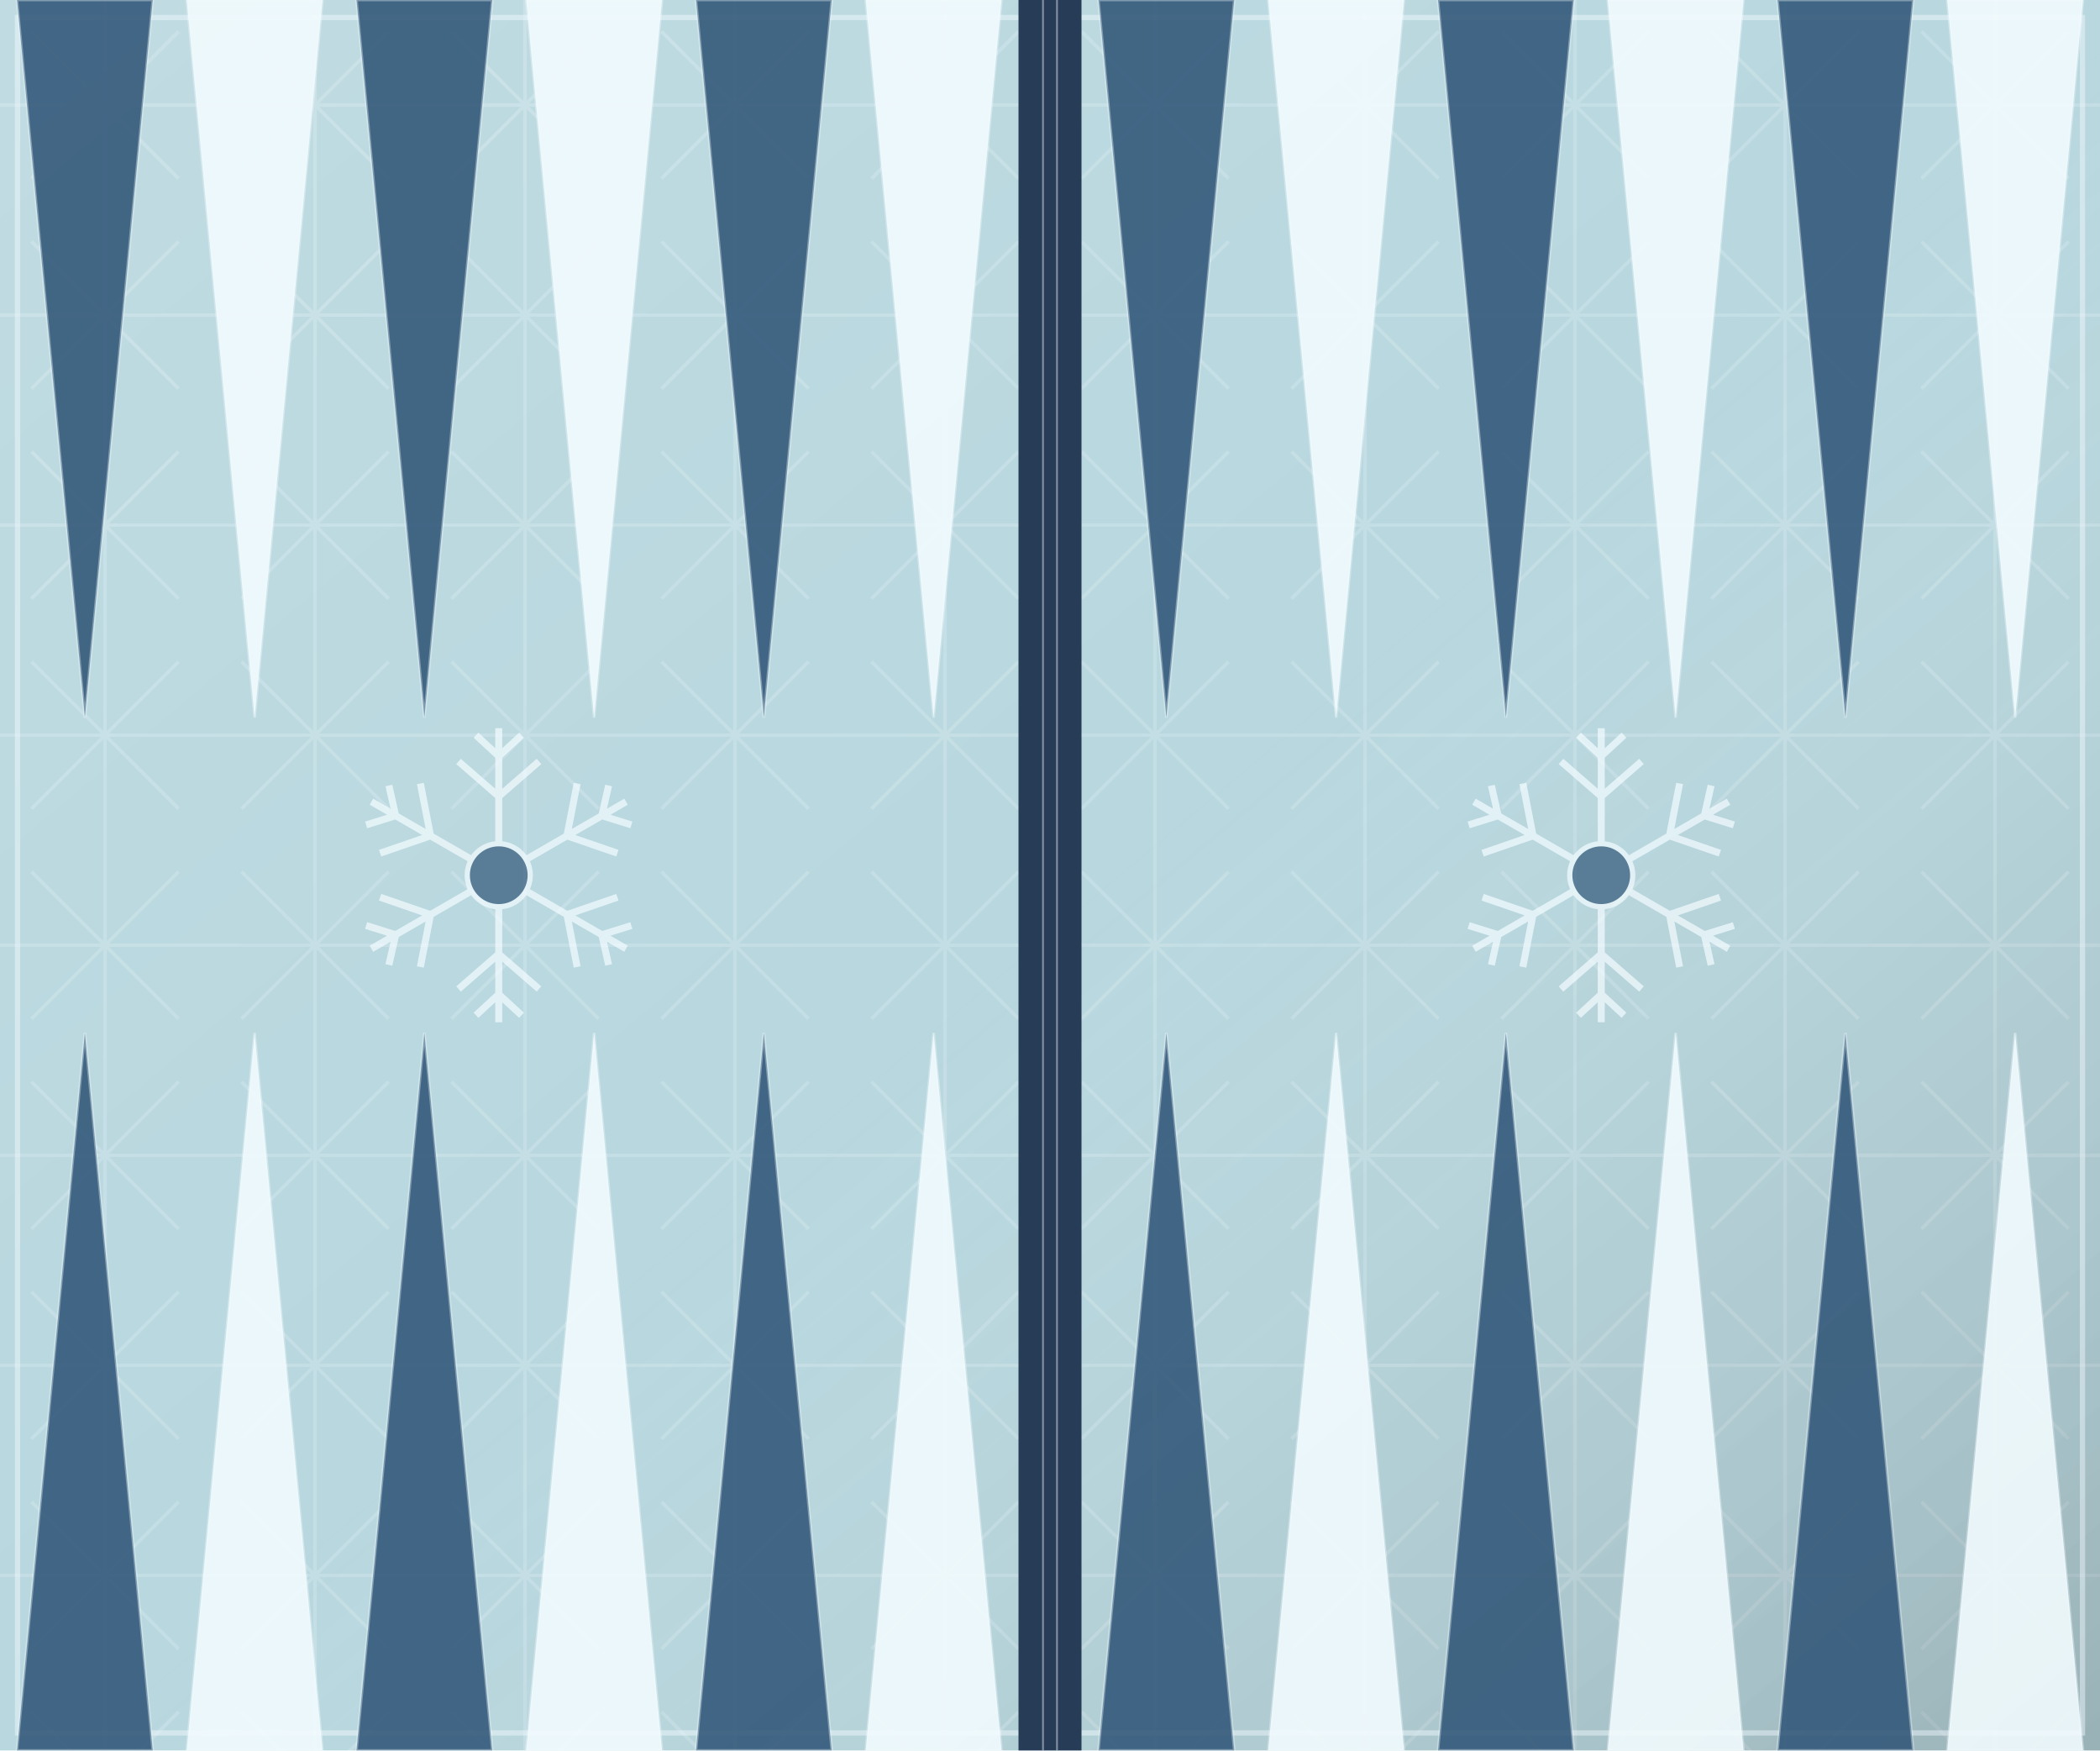
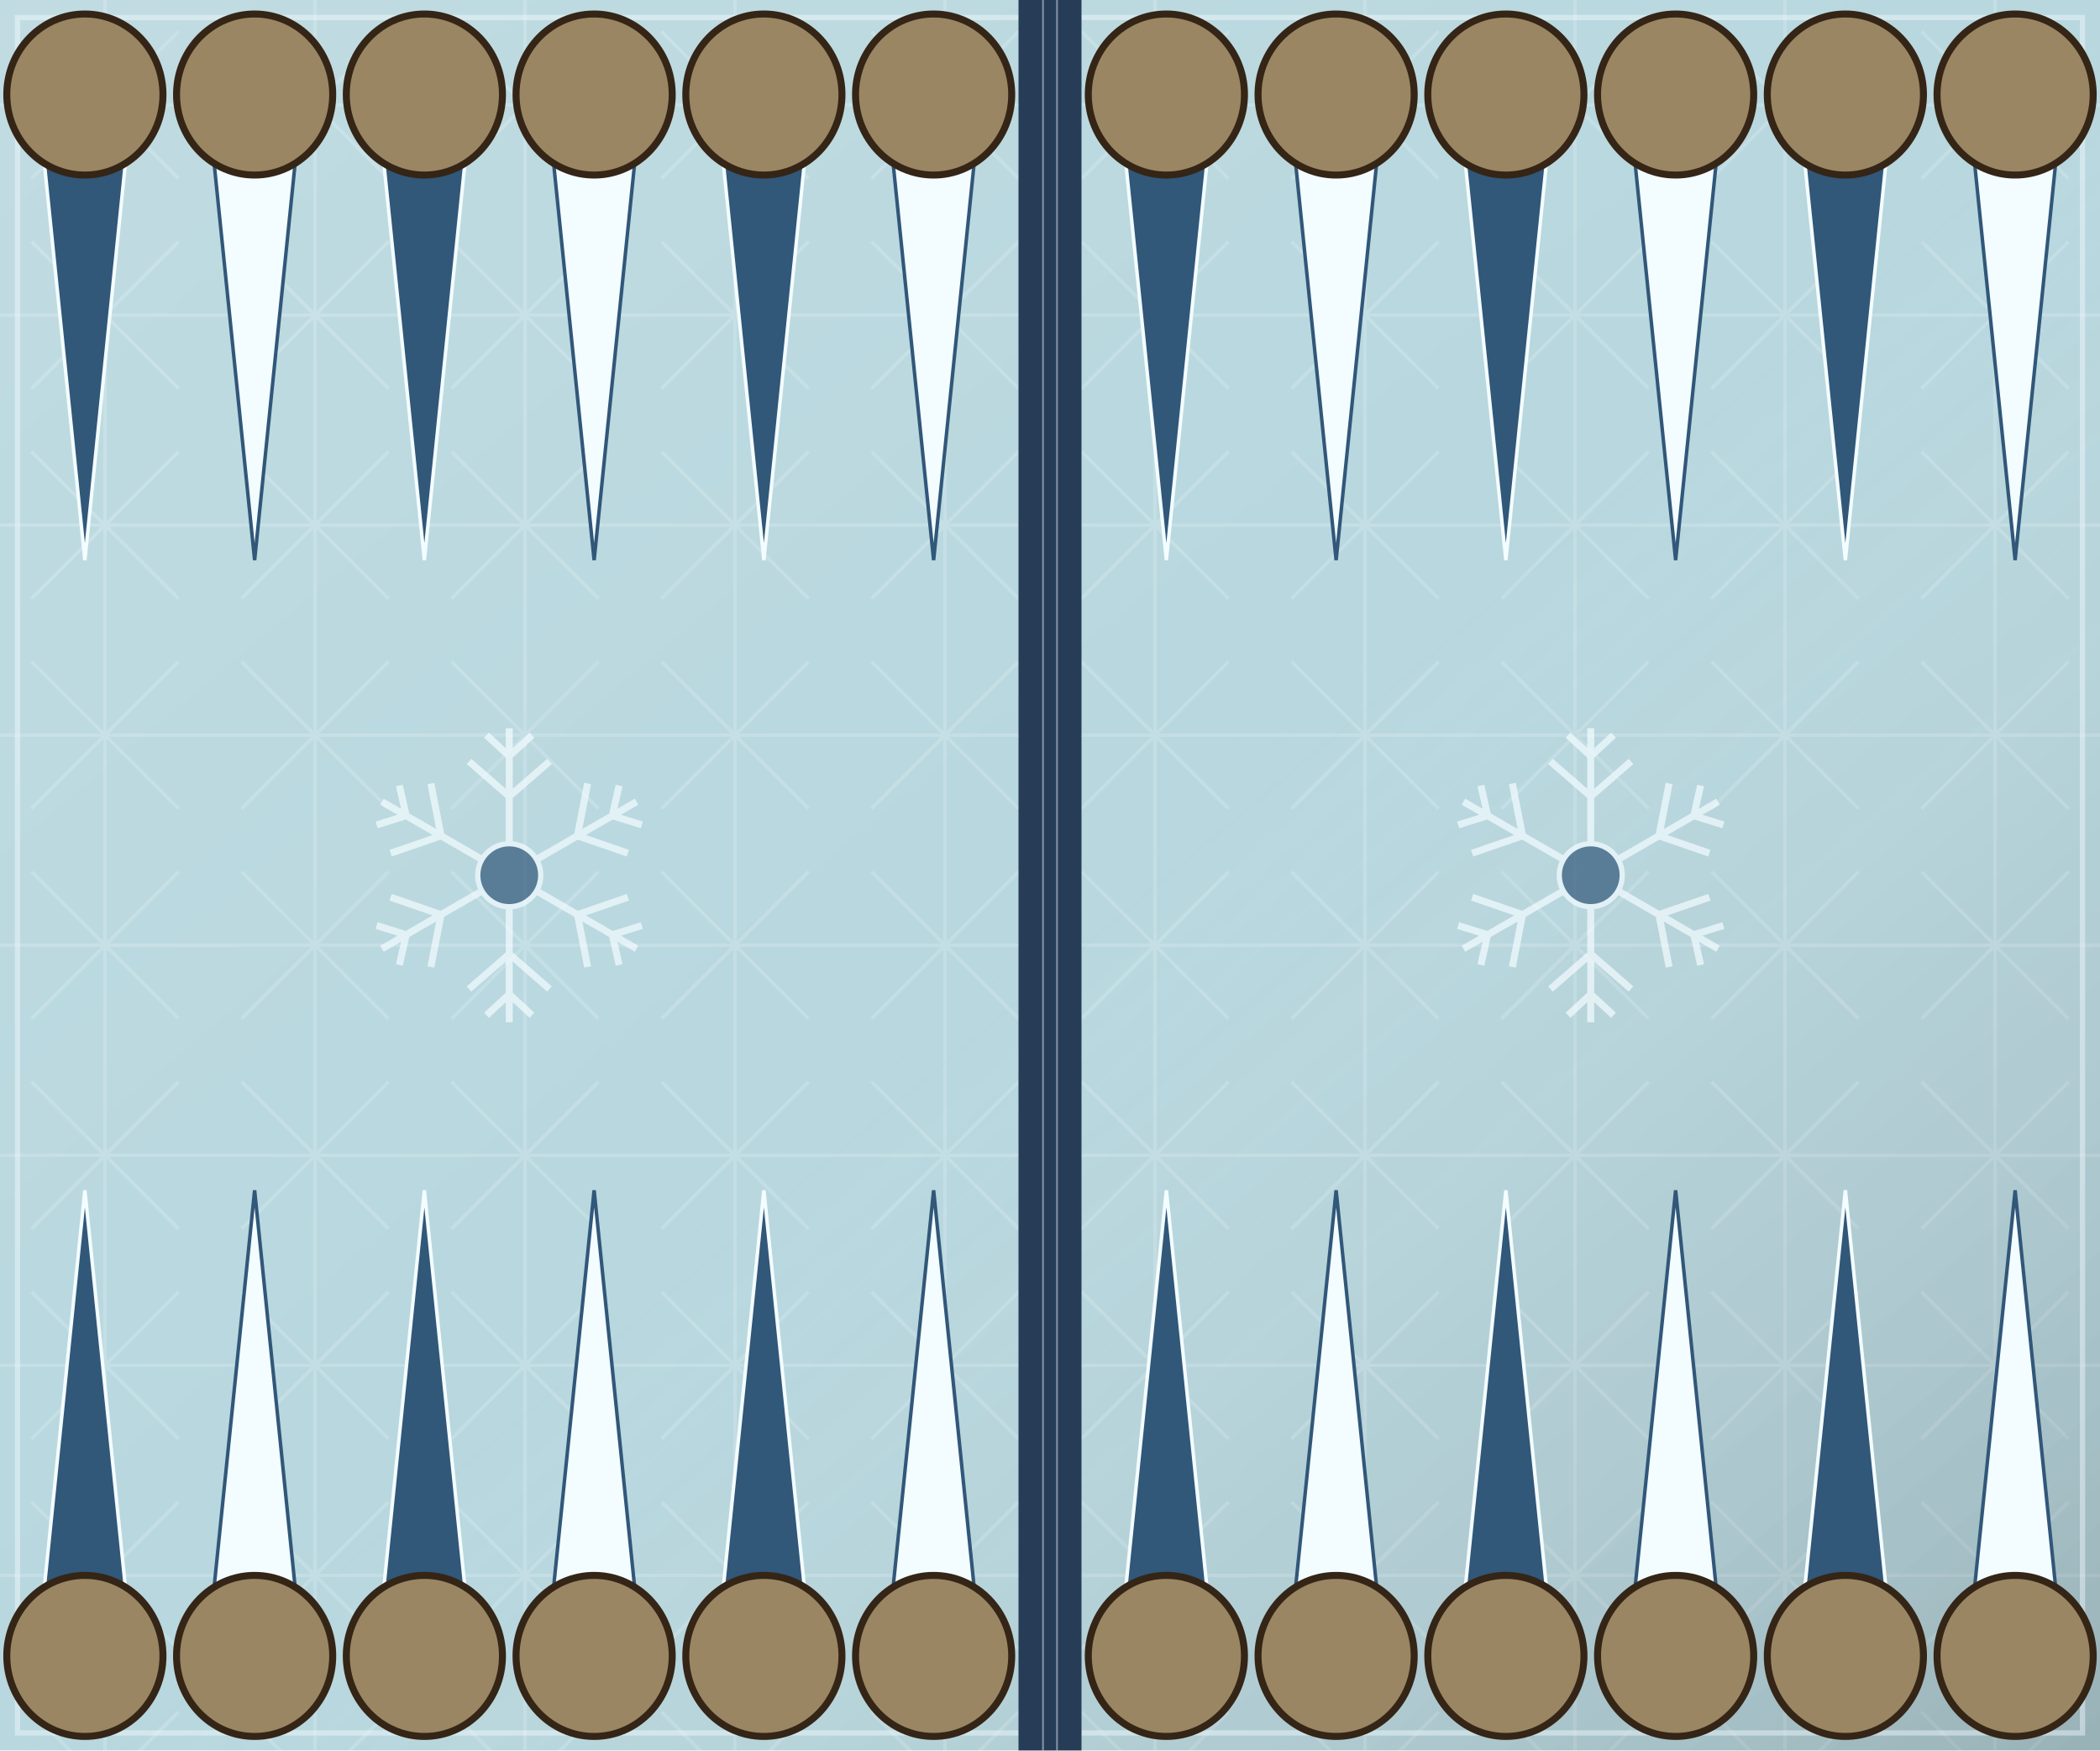
<svg xmlns="http://www.w3.org/2000/svg" viewBox="0 0 1200 1000" preserveAspectRatio="none">
  <defs>
    <pattern id="texture" width="120" height="120" patternUnits="userSpaceOnUse">
      <path d="M0 60H120M60 0V120M18 18L102 102M18 102L102 18" stroke="#f3fcff" opacity=".2" stroke-width="2" />
    </pattern>
    <linearGradient id="sheen" x2="1" y2="1">
      <stop stop-color="#fff" stop-opacity=".12" />
      <stop offset=".5" stop-color="#fff" stop-opacity="0" />
      <stop offset="1" stop-color="#000" stop-opacity=".18" />
    </linearGradient>
  </defs>
  <rect width="1200" height="1000" fill="#b8d7de" />
  <rect width="1200" height="1000" fill="url(#texture)" />
  <rect width="1200" height="1000" fill="url(#sheen)" />
  <path d="M10 10H1190V990H10Z" fill="none" stroke="#f3fcff" stroke-opacity=".45" stroke-width="3" />
-   <g transform="translate(285 500)" opacity=".7">
+   <g transform="translate(291 500)" opacity=".7">
    <g transform="rotate(0)">
      <path d="M0 0V-84M0-45L-23-65M0-45L23-65M0-68L-13-80M0-68L13-80" fill="none" stroke="#f3fcff" stroke-width="4" />
    </g>
    <g transform="rotate(60)">
      <path d="M0 0V-84M0-45L-23-65M0-45L23-65M0-68L-13-80M0-68L13-80" fill="none" stroke="#f3fcff" stroke-width="4" />
    </g>
    <g transform="rotate(120)">
      <path d="M0 0V-84M0-45L-23-65M0-45L23-65M0-68L-13-80M0-68L13-80" fill="none" stroke="#f3fcff" stroke-width="4" />
    </g>
    <g transform="rotate(180)">
      <path d="M0 0V-84M0-45L-23-65M0-45L23-65M0-68L-13-80M0-68L13-80" fill="none" stroke="#f3fcff" stroke-width="4" />
    </g>
    <g transform="rotate(240)">
      <path d="M0 0V-84M0-45L-23-65M0-45L23-65M0-68L-13-80M0-68L13-80" fill="none" stroke="#f3fcff" stroke-width="4" />
    </g>
    <g transform="rotate(300)">
      <path d="M0 0V-84M0-45L-23-65M0-45L23-65M0-68L-13-80M0-68L13-80" fill="none" stroke="#f3fcff" stroke-width="4" />
    </g>
    <circle r="18" fill="#315779" stroke="#f3fcff" stroke-width="3" />
  </g>
-   <g transform="translate(915 500)" opacity=".7">
+   <g transform="translate(909 500)" opacity=".7">
    <g transform="rotate(0)">
      <path d="M0 0V-84M0-45L-23-65M0-45L23-65M0-68L-13-80M0-68L13-80" fill="none" stroke="#f3fcff" stroke-width="4" />
    </g>
    <g transform="rotate(60)">
      <path d="M0 0V-84M0-45L-23-65M0-45L23-65M0-68L-13-80M0-68L13-80" fill="none" stroke="#f3fcff" stroke-width="4" />
    </g>
    <g transform="rotate(120)">
      <path d="M0 0V-84M0-45L-23-65M0-45L23-65M0-68L-13-80M0-68L13-80" fill="none" stroke="#f3fcff" stroke-width="4" />
    </g>
    <g transform="rotate(180)">
      <path d="M0 0V-84M0-45L-23-65M0-45L23-65M0-68L-13-80M0-68L13-80" fill="none" stroke="#f3fcff" stroke-width="4" />
    </g>
    <g transform="rotate(240)">
      <path d="M0 0V-84M0-45L-23-65M0-45L23-65M0-68L-13-80M0-68L13-80" fill="none" stroke="#f3fcff" stroke-width="4" />
    </g>
    <g transform="rotate(300)">
      <path d="M0 0V-84M0-45L-23-65M0-45L23-65M0-68L-13-80M0-68L13-80" fill="none" stroke="#f3fcff" stroke-width="4" />
    </g>
    <circle r="18" fill="#315779" stroke="#f3fcff" stroke-width="3" />
  </g>
-   <path d="M9.7 0H87.3L48.5 410Z" fill="#315779" fill-opacity=".88" stroke="#f3fcff" stroke-opacity=".35" stroke-width="1.5" />
-   <path d="M106.7 0H184.3L145.5 410Z" fill="#f3fcff" fill-opacity=".88" stroke="#f3fcff" stroke-opacity=".35" stroke-width="1.5" />
-   <path d="M203.7 0H281.3L242.5 410Z" fill="#315779" fill-opacity=".88" stroke="#f3fcff" stroke-opacity=".35" stroke-width="1.5" />
-   <path d="M300.7 0H378.3L339.5 410Z" fill="#f3fcff" fill-opacity=".88" stroke="#f3fcff" stroke-opacity=".35" stroke-width="1.5" />
-   <path d="M397.7 0H475.3L436.5 410Z" fill="#315779" fill-opacity=".88" stroke="#f3fcff" stroke-opacity=".35" stroke-width="1.5" />
-   <path d="M494.7 0H572.3L533.5 410Z" fill="#f3fcff" fill-opacity=".88" stroke="#f3fcff" stroke-opacity=".35" stroke-width="1.5" />
-   <path d="M627.7 0H705.3L666.5 410Z" fill="#315779" fill-opacity=".88" stroke="#f3fcff" stroke-opacity=".35" stroke-width="1.5" />
-   <path d="M724.7 0H802.3L763.5 410Z" fill="#f3fcff" fill-opacity=".88" stroke="#f3fcff" stroke-opacity=".35" stroke-width="1.5" />
-   <path d="M821.7 0H899.3L860.5 410Z" fill="#315779" fill-opacity=".88" stroke="#f3fcff" stroke-opacity=".35" stroke-width="1.5" />
-   <path d="M918.7 0H996.3L957.5 410Z" fill="#f3fcff" fill-opacity=".88" stroke="#f3fcff" stroke-opacity=".35" stroke-width="1.5" />
-   <path d="M1015.7 0H1093.3L1054.5 410Z" fill="#315779" fill-opacity=".88" stroke="#f3fcff" stroke-opacity=".35" stroke-width="1.5" />
-   <path d="M1112.7 0H1190.3L1151.5 410Z" fill="#f3fcff" fill-opacity=".88" stroke="#f3fcff" stroke-opacity=".35" stroke-width="1.5" />
-   <path d="M9.7 1000H87.3L48.5 590Z" fill="#315779" fill-opacity=".88" stroke="#f3fcff" stroke-opacity=".35" stroke-width="1.5" />
-   <path d="M106.7 1000H184.3L145.5 590Z" fill="#f3fcff" fill-opacity=".88" stroke="#f3fcff" stroke-opacity=".35" stroke-width="1.5" />
-   <path d="M203.7 1000H281.3L242.5 590Z" fill="#315779" fill-opacity=".88" stroke="#f3fcff" stroke-opacity=".35" stroke-width="1.5" />
-   <path d="M300.7 1000H378.3L339.5 590Z" fill="#f3fcff" fill-opacity=".88" stroke="#f3fcff" stroke-opacity=".35" stroke-width="1.5" />
-   <path d="M397.7 1000H475.3L436.5 590Z" fill="#315779" fill-opacity=".88" stroke="#f3fcff" stroke-opacity=".35" stroke-width="1.5" />
-   <path d="M494.7 1000H572.3L533.5 590Z" fill="#f3fcff" fill-opacity=".88" stroke="#f3fcff" stroke-opacity=".35" stroke-width="1.5" />
-   <path d="M627.7 1000H705.3L666.5 590Z" fill="#315779" fill-opacity=".88" stroke="#f3fcff" stroke-opacity=".35" stroke-width="1.5" />
-   <path d="M724.7 1000H802.3L763.5 590Z" fill="#f3fcff" fill-opacity=".88" stroke="#f3fcff" stroke-opacity=".35" stroke-width="1.5" />
-   <path d="M821.7 1000H899.3L860.5 590Z" fill="#315779" fill-opacity=".88" stroke="#f3fcff" stroke-opacity=".35" stroke-width="1.5" />
-   <path d="M918.7 1000H996.3L957.5 590Z" fill="#f3fcff" fill-opacity=".88" stroke="#f3fcff" stroke-opacity=".35" stroke-width="1.5" />
-   <path d="M1015.7 1000H1093.3L1054.5 590Z" fill="#315779" fill-opacity=".88" stroke="#f3fcff" stroke-opacity=".35" stroke-width="1.5" />
-   <path d="M1112.7 1000H1190.3L1151.5 590Z" fill="#f3fcff" fill-opacity=".88" stroke="#f3fcff" stroke-opacity=".35" stroke-width="1.5" />
+   <path d="M21.34 54H75.66L48.5 320Z" fill="#315779" stroke="#f3fcff" stroke-width="2" />
+   <ellipse cx="48.5" cy="54" rx="44.62" ry="46" fill="#9a8663" stroke="#342516" stroke-width="4" />
+   <path d="M118.34 54H172.66L145.5 320Z" fill="#f3fcff" stroke="#315779" stroke-width="2" />
+   <ellipse cx="145.5" cy="54" rx="44.62" ry="46" fill="#9a8663" stroke="#342516" stroke-width="4" />
+   <path d="M215.34 54H269.66L242.5 320Z" fill="#315779" stroke="#f3fcff" stroke-width="2" />
+   <ellipse cx="242.5" cy="54" rx="44.62" ry="46" fill="#9a8663" stroke="#342516" stroke-width="4" />
+   <path d="M312.34 54H366.66L339.5 320Z" fill="#f3fcff" stroke="#315779" stroke-width="2" />
+   <ellipse cx="339.5" cy="54" rx="44.62" ry="46" fill="#9a8663" stroke="#342516" stroke-width="4" />
+   <path d="M409.34 54H463.66L436.5 320Z" fill="#315779" stroke="#f3fcff" stroke-width="2" />
+   <ellipse cx="436.5" cy="54" rx="44.62" ry="46" fill="#9a8663" stroke="#342516" stroke-width="4" />
+   <path d="M506.34 54H560.66L533.5 320Z" fill="#f3fcff" stroke="#315779" stroke-width="2" />
+   <ellipse cx="533.5" cy="54" rx="44.62" ry="46" fill="#9a8663" stroke="#342516" stroke-width="4" />
+   <path d="M639.34 54H693.66L666.5 320Z" fill="#315779" stroke="#f3fcff" stroke-width="2" />
+   <ellipse cx="666.5" cy="54" rx="44.62" ry="46" fill="#9a8663" stroke="#342516" stroke-width="4" />
+   <path d="M736.34 54H790.66L763.5 320Z" fill="#f3fcff" stroke="#315779" stroke-width="2" />
+   <ellipse cx="763.5" cy="54" rx="44.62" ry="46" fill="#9a8663" stroke="#342516" stroke-width="4" />
+   <path d="M833.34 54H887.66L860.5 320Z" fill="#315779" stroke="#f3fcff" stroke-width="2" />
+   <ellipse cx="860.5" cy="54" rx="44.62" ry="46" fill="#9a8663" stroke="#342516" stroke-width="4" />
+   <path d="M930.34 54H984.66L957.5 320Z" fill="#f3fcff" stroke="#315779" stroke-width="2" />
+   <ellipse cx="957.5" cy="54" rx="44.62" ry="46" fill="#9a8663" stroke="#342516" stroke-width="4" />
+   <path d="M1027.34 54H1081.66L1054.5 320Z" fill="#315779" stroke="#f3fcff" stroke-width="2" />
+   <ellipse cx="1054.5" cy="54" rx="44.62" ry="46" fill="#9a8663" stroke="#342516" stroke-width="4" />
+   <path d="M1124.34 54H1178.66L1151.5 320Z" fill="#f3fcff" stroke="#315779" stroke-width="2" />
+   <ellipse cx="1151.5" cy="54" rx="44.62" ry="46" fill="#9a8663" stroke="#342516" stroke-width="4" />
+   <path d="M21.34 946H75.66L48.5 680Z" fill="#315779" stroke="#f3fcff" stroke-width="2" />
+   <ellipse cx="48.5" cy="946" rx="44.62" ry="46" fill="#9a8663" stroke="#342516" stroke-width="4" />
+   <path d="M118.34 946H172.66L145.5 680Z" fill="#f3fcff" stroke="#315779" stroke-width="2" />
+   <ellipse cx="145.5" cy="946" rx="44.62" ry="46" fill="#9a8663" stroke="#342516" stroke-width="4" />
+   <path d="M215.34 946H269.66L242.5 680Z" fill="#315779" stroke="#f3fcff" stroke-width="2" />
+   <ellipse cx="242.5" cy="946" rx="44.62" ry="46" fill="#9a8663" stroke="#342516" stroke-width="4" />
+   <path d="M312.34 946H366.66L339.5 680Z" fill="#f3fcff" stroke="#315779" stroke-width="2" />
+   <ellipse cx="339.5" cy="946" rx="44.62" ry="46" fill="#9a8663" stroke="#342516" stroke-width="4" />
+   <path d="M409.34 946H463.66L436.5 680Z" fill="#315779" stroke="#f3fcff" stroke-width="2" />
+   <ellipse cx="436.5" cy="946" rx="44.62" ry="46" fill="#9a8663" stroke="#342516" stroke-width="4" />
+   <path d="M506.34 946H560.66L533.5 680Z" fill="#f3fcff" stroke="#315779" stroke-width="2" />
+   <ellipse cx="533.5" cy="946" rx="44.62" ry="46" fill="#9a8663" stroke="#342516" stroke-width="4" />
+   <path d="M639.34 946H693.66L666.5 680Z" fill="#315779" stroke="#f3fcff" stroke-width="2" />
+   <ellipse cx="666.5" cy="946" rx="44.62" ry="46" fill="#9a8663" stroke="#342516" stroke-width="4" />
+   <path d="M736.34 946H790.66L763.5 680Z" fill="#f3fcff" stroke="#315779" stroke-width="2" />
+   <ellipse cx="763.5" cy="946" rx="44.62" ry="46" fill="#9a8663" stroke="#342516" stroke-width="4" />
+   <path d="M833.34 946H887.66L860.5 680Z" fill="#315779" stroke="#f3fcff" stroke-width="2" />
+   <ellipse cx="860.5" cy="946" rx="44.62" ry="46" fill="#9a8663" stroke="#342516" stroke-width="4" />
+   <path d="M930.34 946H984.66L957.5 680Z" fill="#f3fcff" stroke="#315779" stroke-width="2" />
+   <ellipse cx="957.5" cy="946" rx="44.62" ry="46" fill="#9a8663" stroke="#342516" stroke-width="4" />
+   <path d="M1027.34 946H1081.66L1054.5 680Z" fill="#315779" stroke="#f3fcff" stroke-width="2" />
+   <ellipse cx="1054.5" cy="946" rx="44.62" ry="46" fill="#9a8663" stroke="#342516" stroke-width="4" />
+   <path d="M1124.34 946H1178.66L1151.5 680Z" fill="#f3fcff" stroke="#315779" stroke-width="2" />
+   <ellipse cx="1151.5" cy="946" rx="44.62" ry="46" fill="#9a8663" stroke="#342516" stroke-width="4" />
  <rect x="582" width="36" height="1000" fill="#273c56" />
  <path d="M596 0V1000M604 0V1000" stroke="#f3fcff" stroke-opacity=".45" />
</svg>
